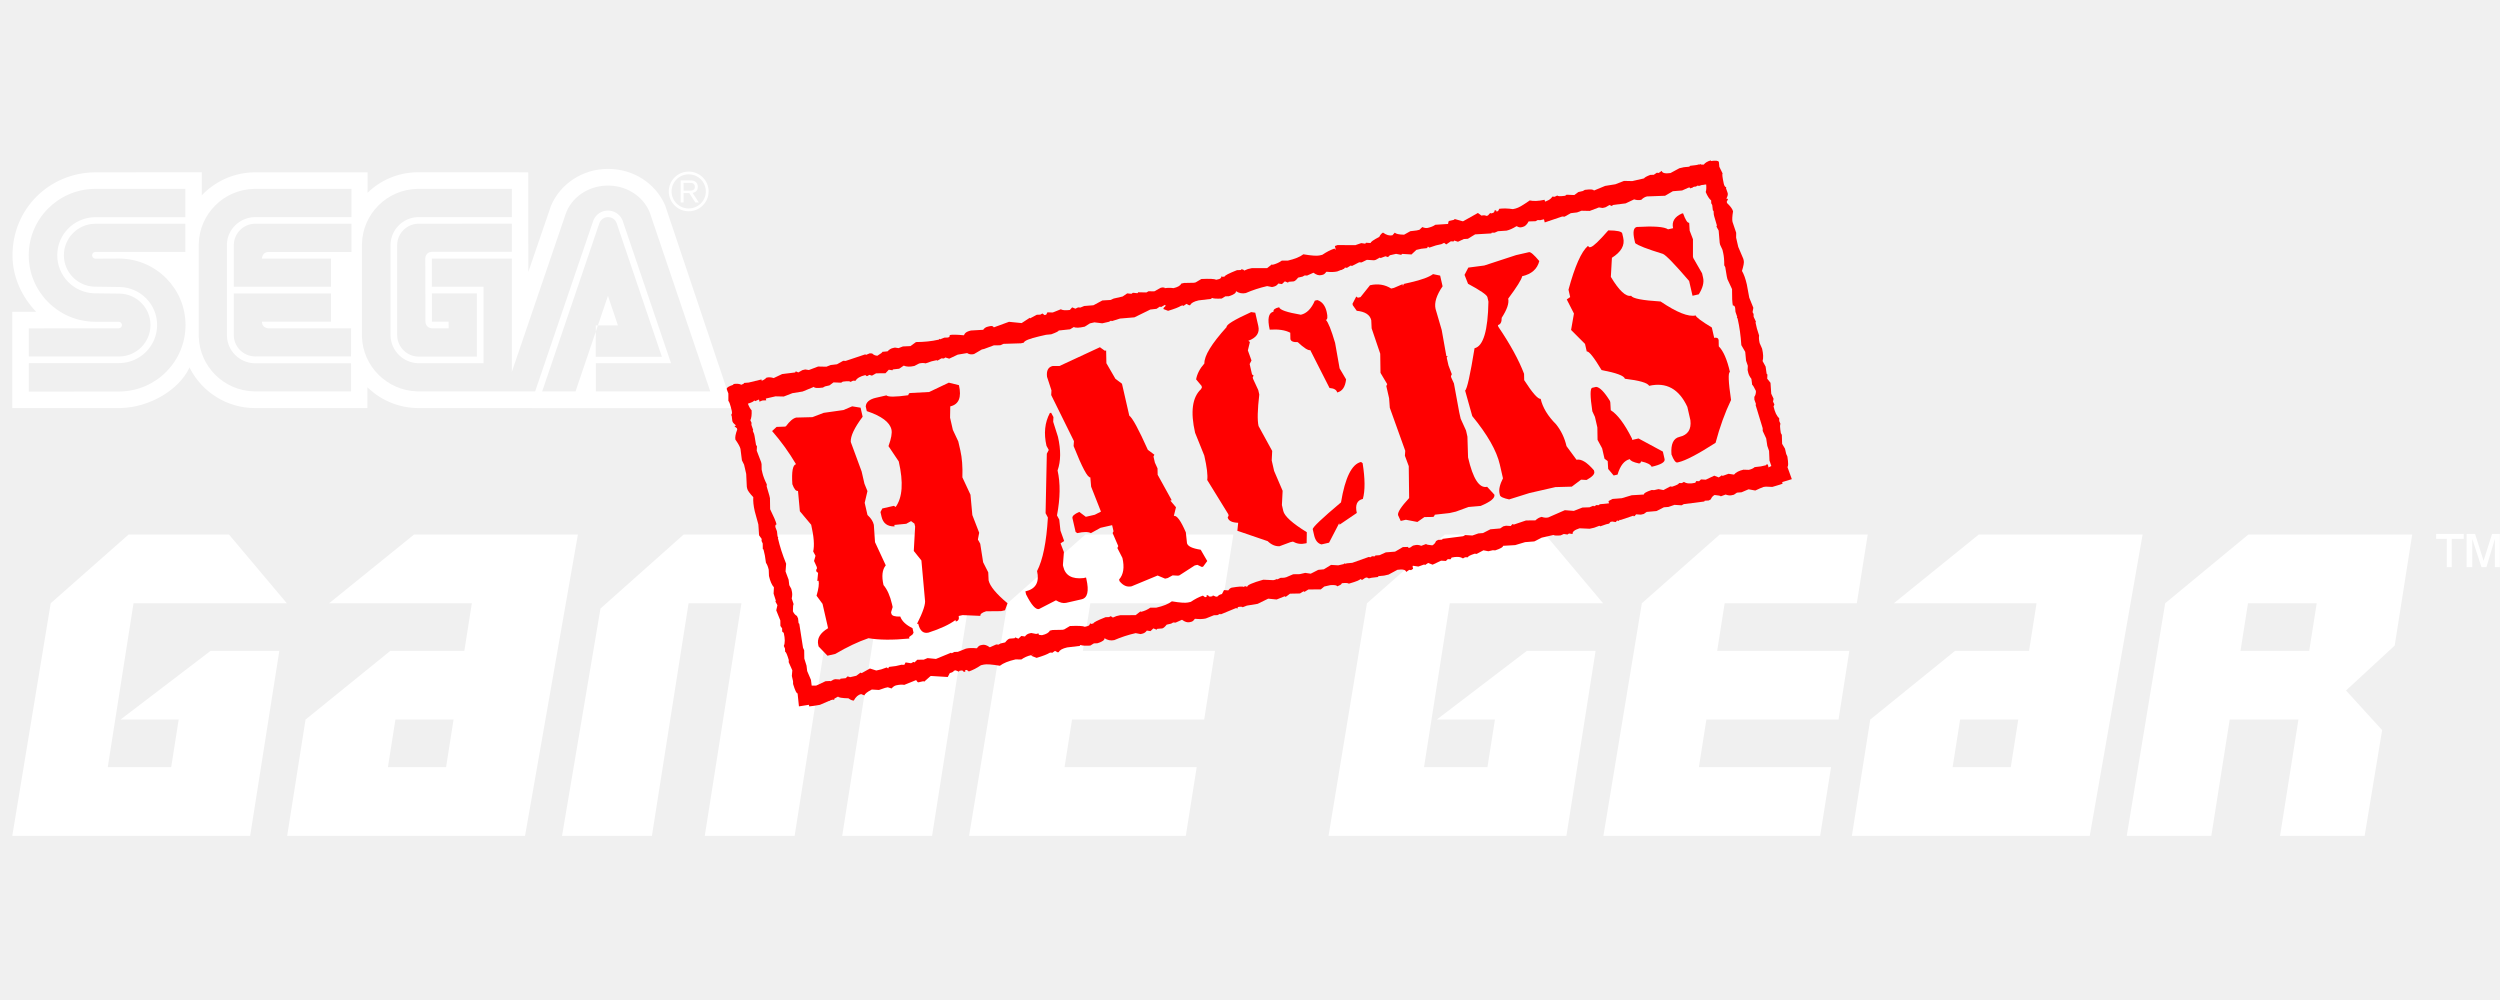
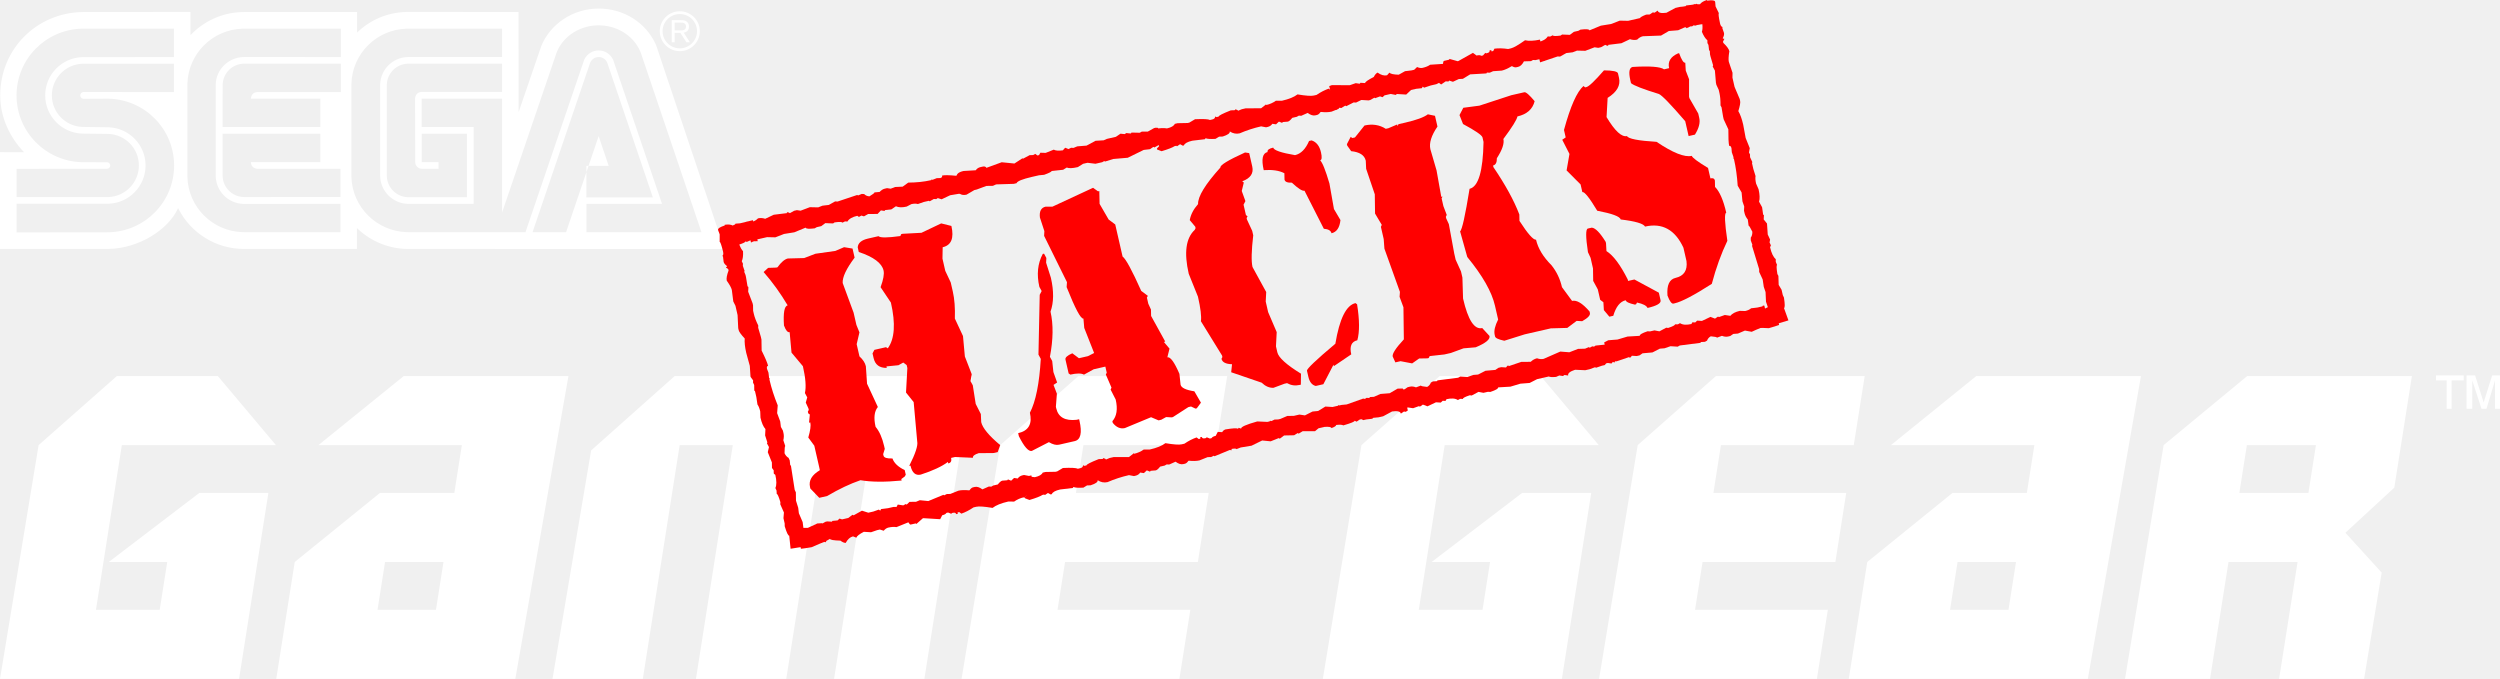
- <svg xmlns="http://www.w3.org/2000/svg" width="500" height="200" viewBox="0 0 500 200" version="1.1" id="svg143">
+ <svg xmlns="http://www.w3.org/2000/svg" width="497.516" height="135.098" viewBox="0 0 497.516 135.098" version="1.1" id="svg143">
  <defs id="defs147" />
-   <g id="Page-1" style="fill:none;fill-rule:evenodd;stroke:none;stroke-width:1" transform="matrix(1.042888,0,0,1.042888,2.455217,33.77802)">
+   <g id="Page-1" style="fill:none;fill-rule:evenodd;stroke:none;stroke-width:1" transform="matrix(1.042888,0,0,1.042888,0,1.704385)">
    <g id="syslogo" style="fill:#ffffff;fill-rule:nonzero">
      <g id="SEGA_logo">
        <path d="m 114.248,-5.6250029e-7 c 4.904,0 9.005,2.767 10.847,6.752 l 0.119,0.267 13.026,38.86 -60.314,-0.007 c -3.686,0 -7.039,-1.421 -9.551,-3.737 l -0.266,-0.252 v 3.985 l -21.535,0.004 c -5.415,0 -10.11,-3.057 -12.452,-7.526 l -0.146,-0.287 -0.059,0.171 c -1.943,4.078 -7.462,7.495 -13.099,7.634 L 20.479,45.869 0,45.873 V 27.401 l 4.583,0.007 C 1.877,24.587 0.042,20.779 0.042,16.581 0.052,7.622 7.078,0.819 15.708,0.664 l 0.316,-0.003 20.326,-0.018 V 5.065 c 2.473,-2.605 5.974,-4.293 9.838,-4.399 l 0.388,-0.005 h 21.566 l -0.007,3.926 c 2.434,-2.373 5.708,-3.839 9.358,-3.938 l 0.392,-0.005 21.063,0.011 0.017,19.102 4.342,-12.659 C 105.019,2.986 109.256,-5.6250029e-7 114.248,-5.6250029e-7 Z M 33.193,10.523 H 15.945 l -0.226,0.004 c -3.23,0.119 -5.822,2.781 -5.822,6.033 0,3.256 2.591,5.907 5.822,6.026 l 4.975,0.068 c 3.936,0.127 7.082,3.341 7.082,7.289 0,3.95 -3.146,7.172 -7.082,7.299 l -0.242,0.004 H 3.171 l -0.007,5.467 17.269,-0.018 0.306,-0.004 C 27.663,42.529 33.225,36.884 33.225,29.952 c 0,-6.945 -5.561,-12.591 -12.485,-12.753 l -0.306,-0.004 -4.485,0.024 -0.095,-0.007 c -0.309,-0.046 -0.545,-0.315 -0.545,-0.639 0,-0.324 0.237,-0.594 0.545,-0.64 l 0.095,-0.007 17.238,0.004 z M 65.047,3.832 H 46.614 l -0.289,0.004 C 40.556,3.986 35.91,8.614 35.76,14.363 l -0.004,0.288 v 17.192 l 0.004,0.288 c 0.151,5.749 4.796,10.384 10.565,10.535 l 0.289,0.004 18.356,0.007 -0.004,-5.405 -18.353,0.006 -0.218,-0.004 c -2.822,-0.11 -5.112,-2.339 -5.228,-5.205 l -0.005,-0.228 V 14.592 l 0.004,-0.214 c 0.113,-2.763 2.401,-5.014 5.222,-5.127 l 0.224,-0.004 18.433,0.003 z m 49.197,-0.633 -0.285,0.004 c -3.685,0.111 -6.772,2.368 -7.837,5.452 l -0.08,0.245 -10.239,30.027 6e-5,-21.728 H 80.461 v 5.401 h 9.921 V 37.266 H 77.965 l -0.217,-0.004 C 74.935,37.15 72.659,34.881 72.544,32.066 l -0.005,-0.223 V 14.651 l 0.004,-0.218 c 0.111,-2.817 2.371,-5.069 5.184,-5.182 l 0.223,-0.004 h 17.854 V 3.832 H 77.909 l -0.289,0.004 C 71.854,3.986 67.208,8.614 67.058,14.363 l -0.004,0.288 v 17.192 l 0.004,0.288 c 0.152,5.749 4.837,10.384 10.603,10.535 l 0.289,0.004 17.854,0.007 -6e-5,-0.005 4.468,8.9e-4 11.18,-32.829 0.077,-0.169 c 0.49,-0.997 1.514,-1.684 2.706,-1.684 1.186,0 2.214,0.687 2.709,1.678 l 0.077,0.168 9.309,27.428 h -14.417 v 5.407 h 21.94 L 122.442,8.914 122.365,8.675 c -1.056,-3.089 -4.15,-5.357 -7.829,-5.471 z m 0.004,6.048 c -0.721,0 -1.339,0.432 -1.614,1.05 l -0.053,0.135 -10.96,32.242 h 6.397 l 3.884,-11.453 -0.011,4.815 h 12.69 L 115.915,10.432 c -0.234,-0.688 -0.894,-1.185 -1.668,-1.185 z m -18.444,1.262 -17.854,0.004 -0.207,0.005 c -2.122,0.104 -3.823,1.806 -3.927,3.927 l -0.005,0.207 9.21e-4,17.192 0.005,0.207 c 0.104,2.126 1.806,3.837 3.927,3.942 l 0.207,0.005 h 11.152 V 23.88 h -8.628 v 5.419 h 3.202 l 0.01,1.272 H 80.499 l -0.129,-0.007 c -0.594,-0.061 -1.069,-0.542 -1.13,-1.137 l -0.007,-0.129 -0.029,-12.103 c 0.002,-0.107 0.05,-1.153 1.112,-1.278 l 0.167,-0.012 h 15.326 z M 33.186,3.832 H 15.948 l -0.306,0.004 C 8.725,3.997 3.157,9.636 3.157,16.574 c 0,6.939 5.568,12.58 12.485,12.742 l 0.306,0.004 4.461,0.007 0.091,0.007 c 0.298,0.044 0.535,0.302 0.535,0.619 0,0.312 -0.237,0.568 -0.535,0.612 l -0.091,0.007 -17.245,0.014 0.007,5.39 H 20.451 l 0.227,-0.004 c 3.24,-0.119 5.824,-2.77 5.824,-6.03 0,-3.256 -2.584,-5.904 -5.824,-6.023 l -4.975,-0.057 C 11.774,23.735 8.624,20.517 8.624,16.56 c 0,-3.946 3.149,-7.165 7.079,-7.292 l 0.242,-0.004 17.249,-0.004 z M 61.125,23.887 H 42.478 v 7.957 c 0,2.21 1.742,4.01 3.929,4.117 l 0.206,0.005 18.352,-0.007 0.004,-5.38 -15.812,-1.58e-4 c -0.1,-0.003 -1.157,-0.058 -1.272,-1.113 l -0.01,-0.166 h 13.249 z m 51.187,6.125 -0.41,1.208 0.003,-1.208 z m 1.925,-5.674 1.909,5.674 h -3.834 z M 65.047,10.512 H 46.614 c -2.22,0 -4.017,1.742 -4.124,3.932 l -0.005,0.207 -0.006,7.95 H 61.125 V 17.2 H 47.876 l 0.009,-0.11 c 0.037,-0.29 0.218,-1.06 1.115,-1.145 l 0.166,-0.008 h 15.881 z" id="Shape" />
        <path d="m 129.717,8.128 c 1.021,0 1.982,-0.399 2.703,-1.115 0.72,-0.723 1.122,-1.678 1.122,-2.698 0,-1.014 -0.402,-1.965 -1.122,-2.688 -0.72,-0.713 -1.681,-1.111 -2.703,-1.111 -2.101,0 -3.817,1.703 -3.817,3.8 0,1.021 0.399,1.975 1.125,2.698 0.717,0.716 1.675,1.115 2.692,1.115 m -3.279,-3.814 c 0,-0.87 0.335,-1.695 0.961,-2.314 0.623,-0.619 1.447,-0.954 2.318,-0.954 0.881,0 1.706,0.336 2.328,0.954 0.619,0.619 0.962,1.444 0.962,2.314 0,1.807 -1.475,3.275 -3.29,3.275 -0.871,0 -1.696,-0.339 -2.318,-0.958 -0.626,-0.618 -0.961,-1.44 -0.961,-2.317 z" id="path101" />
        <path d="m 128.738,4.636 v 1.797 h -0.552 V 2.21 h 1.569 c 0.591,0.007 0.937,0.007 1.266,0.255 0.318,0.235 0.451,0.588 0.451,0.979 0,0.986 -0.804,1.115 -1.007,1.157 l 1.189,1.832 h -0.668 l -1.157,-1.797 h -1.091 m 0,-0.465 h 1.122 c 0.179,0 0.347,0 0.514,-0.042 0.392,-0.094 0.531,-0.374 0.531,-0.682 0,-0.112 -0.011,-0.395 -0.252,-0.591 -0.221,-0.185 -0.5,-0.178 -0.825,-0.178 h -1.091 z" id="path103" />
      </g>
-       <polygon id="Path" transform="matrix(1,0,0,-1,0,198.032)" points="31.912,92.428 30.476,83.302 18.31,83.302 23.252,114.73 52.652,114.73 41.564,127.908 22.303,127.908 7.37,114.73 9.9120712e-13,70.124 45.619,70.124 51.215,105.606 38.036,105.606 20.761,92.428 " />
-       <polygon id="polygon107" transform="matrix(1,0,0,-1,0,198.0314)" points="37.615,96.481 34.89,79.247 13.601,79.247 19.853,118.785 44.182,118.785 39.916,123.853 22.682,123.853 12.102,113.716 5.702,74.179 41.184,74.179 45.513,101.55 38.417,101.55 31.532,96.481 " />
-       <polygon id="polygon109" transform="matrix(1,0,0,-1,0,198.032)" points="284.337,92.428 282.902,83.302 270.737,83.302 275.678,114.73 305.078,114.73 293.99,127.908 274.728,127.908 259.796,114.73 252.425,70.124 298.044,70.124 303.642,105.606 290.462,105.606 273.187,92.428 " />
-       <polygon id="polygon111" transform="matrix(1,0,0,-1,0,198.0314)" points="290.041,96.481 287.316,79.247 266.026,79.247 272.278,118.785 296.608,118.785 292.342,123.853 275.108,123.853 264.527,113.716 258.127,74.179 293.61,74.179 297.938,101.55 290.843,101.55 283.958,96.481 " />
-       <polygon id="polygon113" points="467.826,70.95 467.826,76.379 466.876,76.379 466.876,70.95 464.84,70.95 464.84,70 470.133,70 470.133,70.95 " />
-       <polygon id="polygon115" points="477.055,76.379 476.105,76.379 476.105,70.95 474.477,76.379 473.527,76.379 471.762,70.95 471.762,76.379 470.676,76.379 470.676,70 472.305,70 473.934,75.158 475.562,70 477.055,70 " />
+       <polygon id="Path" transform="matrix(1,0,0,-1,0,198.032)" points="18.31,83.302 23.252,114.73 52.652,114.73 41.564,127.908 22.303,127.908 7.37,114.73 9.9120712e-13,70.124 45.619,70.124 51.215,105.606 38.036,105.606 20.761,92.428 31.912,92.428 30.476,83.302 " />
+       <polygon id="polygon107" transform="matrix(1,0,0,-1,0,198.0314)" points="13.601,79.247 19.853,118.785 44.182,118.785 39.916,123.853 22.682,123.853 12.102,113.716 5.702,74.179 41.184,74.179 45.513,101.55 38.417,101.55 31.532,96.481 37.615,96.481 34.89,79.247 " />
+       <polygon id="polygon109" transform="matrix(1,0,0,-1,0,198.032)" points="270.737,83.302 275.678,114.73 305.078,114.73 293.99,127.908 274.728,127.908 259.796,114.73 252.425,70.124 298.044,70.124 303.642,105.606 290.462,105.606 273.187,92.428 284.337,92.428 282.902,83.302 " />
+       <polygon id="polygon111" transform="matrix(1,0,0,-1,0,198.0314)" points="266.026,79.247 272.278,118.785 296.608,118.785 292.342,123.853 275.108,123.853 264.527,113.716 258.127,74.179 293.61,74.179 297.938,101.55 290.843,101.55 283.958,96.481 290.041,96.481 287.316,79.247 " />
+       <polygon id="polygon113" points="466.876,76.379 466.876,70.95 464.84,70.95 464.84,70 470.133,70 470.133,70.95 467.826,70.95 467.826,76.379 " />
+       <polygon id="polygon115" points="476.105,70.95 474.477,76.379 473.527,76.379 471.762,70.95 471.762,76.379 470.676,76.379 470.676,70 472.305,70 473.934,75.158 475.562,70 477.055,70 477.055,76.379 476.105,76.379 " />
      <path d="m 98.335,70.124 10.137,57.784 H 77.046 l -16.284,-13.178 h 27.372 l -1.437,-9.124 h -14.192 L 56.242,92.428 52.715,70.124 h 45.62 m -13.708,22.303 -1.436,-9.125 h -11.152 l 1.437,9.125 z" id="path117" transform="matrix(1,0,0,-1,0,198.032)" />
-       <polygon id="polygon119" transform="matrix(1,0,0,-1,0,198.0314)" points="61.311,90.399 58.418,74.179 80.72,74.179 81.523,79.247 66.316,79.247 69.041,96.481 90.33,96.481 86.803,74.179 93.899,74.179 101.756,123.853 78.44,123.853 72.568,118.785 93.857,118.785 91.132,101.55 73.898,101.55 " />
+       <polygon id="polygon119" transform="matrix(1,0,0,-1,0,198.0314)" points="80.72,74.179 81.523,79.247 66.316,79.247 69.041,96.481 90.33,96.481 86.803,74.179 93.899,74.179 101.756,123.853 78.44,123.853 72.568,118.785 93.857,118.785 91.132,101.55 73.898,101.55 61.311,90.399 58.418,74.179 " />
      <path d="m 398.407,70.124 10.138,57.784 h -31.427 l -16.284,-13.178 h 27.372 l -1.437,-9.124 h -14.192 l -16.263,-13.178 -3.526,-22.303 h 45.619 m -13.707,22.303 -1.437,-9.125 h -11.151 l 1.436,9.125 z" id="path121" transform="matrix(1,0,0,-1,0,198.032)" />
-       <polygon id="polygon123" transform="matrix(1,0,0,-1,0,198.0314)" points="361.383,90.399 358.49,74.179 380.792,74.179 381.596,79.247 366.389,79.247 369.113,96.481 390.403,96.481 386.876,74.179 393.972,74.179 401.828,123.853 378.511,123.853 372.64,118.785 393.93,118.785 391.204,101.55 373.971,101.55 " />
-       <polygon id="polygon125" transform="matrix(1,0,0,-1,0,198.032)" points="228.581,92.428 230.651,105.606 205.307,105.606 206.743,114.73 232.087,114.73 234.177,127.908 205.792,127.908 190.861,114.73 183.489,70.124 225.054,70.124 227.144,83.302 201.8,83.302 203.237,92.428 " />
-       <polygon id="polygon127" transform="matrix(1,0,0,-1,0,198.0314)" points="224.145,96.481 224.948,101.55 200.618,101.55 203.342,118.785 227.672,118.785 228.476,123.853 208.2,123.853 195.591,112.702 189.192,74.179 220.618,74.179 221.421,79.247 197.091,79.247 199.815,96.481 " />
-       <polygon id="polygon129" transform="matrix(1,0,0,-1,0,198.032)" points="350.232,92.428 352.302,105.606 326.958,105.606 328.393,114.73 353.738,114.73 355.829,127.908 327.444,127.908 312.511,114.73 305.14,70.124 346.705,70.124 348.796,83.302 323.452,83.302 324.888,92.428 " />
-       <polygon id="polygon131" transform="matrix(1,0,0,-1,0,198.0314)" points="345.797,96.481 346.599,101.55 322.269,101.55 324.993,118.785 349.324,118.785 350.126,123.853 329.852,123.853 317.243,112.702 310.844,74.179 342.27,74.179 343.073,79.247 318.742,79.247 321.466,96.481 " />
+       <polygon id="polygon123" transform="matrix(1,0,0,-1,0,198.0314)" points="380.792,74.179 381.596,79.247 366.389,79.247 369.113,96.481 390.403,96.481 386.876,74.179 393.972,74.179 401.828,123.853 378.511,123.853 372.64,118.785 393.93,118.785 391.204,101.55 373.971,101.55 361.383,90.399 358.49,74.179 " />
+       <polygon id="polygon125" transform="matrix(1,0,0,-1,0,198.032)" points="205.307,105.606 206.743,114.73 232.087,114.73 234.177,127.908 205.792,127.908 190.861,114.73 183.489,70.124 225.054,70.124 227.144,83.302 201.8,83.302 203.237,92.428 228.581,92.428 230.651,105.606 " />
+       <polygon id="polygon127" transform="matrix(1,0,0,-1,0,198.0314)" points="200.618,101.55 203.342,118.785 227.672,118.785 228.476,123.853 208.2,123.853 195.591,112.702 189.192,74.179 220.618,74.179 221.421,79.247 197.091,79.247 199.815,96.481 224.145,96.481 224.948,101.55 " />
+       <polygon id="polygon129" transform="matrix(1,0,0,-1,0,198.032)" points="326.958,105.606 328.393,114.73 353.738,114.73 355.829,127.908 327.444,127.908 312.511,114.73 305.14,70.124 346.705,70.124 348.796,83.302 323.452,83.302 324.888,92.428 350.232,92.428 352.302,105.606 " />
+       <polygon id="polygon131" transform="matrix(1,0,0,-1,0,198.0314)" points="322.269,101.55 324.993,118.785 349.324,118.785 350.126,123.853 329.852,123.853 317.243,112.702 310.844,74.179 342.27,74.179 343.073,79.247 318.742,79.247 321.466,96.481 345.797,96.481 346.599,101.55 " />
      <path d="m 438.429,92.428 -3.527,-22.303 h 16.221 l 3.357,20.275 -6.927,7.604 9.335,8.616 3.358,21.288 h -31.427 l -15.947,-13.178 -7.37,-44.606 h 16.221 l 3.526,22.303 h 13.178 m 3.507,22.303 -1.437,-9.124 h -13.178 l 1.436,9.124 z" id="path133" transform="matrix(1,0,0,-1,0,198.032)" />
      <path d="m 417.604,112.702 -6.398,-38.524 h 7.096 l 3.527,22.303 h 21.288 L 439.59,74.179 h 7.096 l 2.725,15.206 -6.294,7.096 0.803,5.069 7.9,6.083 2.723,16.22 h -24.33 l -12.609,-11.151 m 26.316,-11.152 h -21.289 l 2.724,17.235 h 21.289 z" id="path135" transform="matrix(1,0,0,-1,0,198.0314)" />
-       <polygon id="polygon137" transform="matrix(1,0,0,-1,0,198.032)" points="150.036,70.124 157.069,114.73 166.192,114.73 159.159,70.124 176.394,70.124 185.517,127.908 128.748,127.908 112.802,113.716 105.43,70.124 122.665,70.124 129.698,114.73 139.835,114.73 132.802,70.124 " />
-       <polygon id="polygon139" transform="matrix(1,0,0,-1,0,198.0314)" points="145.601,74.179 152.655,118.785 171.916,118.785 164.862,74.179 171.958,74.179 179.815,123.853 130.141,123.853 117.532,112.702 111.133,74.179 118.229,74.179 125.283,118.785 145.558,118.785 138.505,74.179 " />
+       <polygon id="polygon137" transform="matrix(1,0,0,-1,0,198.032)" points="166.192,114.73 159.159,70.124 176.394,70.124 185.517,127.908 128.748,127.908 112.802,113.716 105.43,70.124 122.665,70.124 129.698,114.73 139.835,114.73 132.802,70.124 150.036,70.124 157.069,114.73 " />
+       <polygon id="polygon139" transform="matrix(1,0,0,-1,0,198.0314)" points="171.916,118.785 164.862,74.179 171.958,74.179 179.815,123.853 130.141,123.853 117.532,112.702 111.133,74.179 118.229,74.179 125.283,118.785 145.558,118.785 138.505,74.179 145.601,74.179 152.655,118.785 " />
    </g>
  </g>
-   <g aria-label="[HACKS]" transform="matrix(1.430819,-0.3273519,0.3853789,1.684448,-78.8179,151.034)" style="font-style:normal;font-weight:normal;font-size:40px;line-height:125%;font-family:sans-serif;letter-spacing:0px;word-spacing:0px;fill:#ff0000;fill-opacity:1;stroke:none;stroke-width:1px;stroke-linecap:butt;stroke-linejoin:miter;stroke-opacity:1" id="flowRoot52">
+   <g aria-label="[HACKS]" transform="matrix(1.430819,-0.3273519,0.3853789,1.684448,-81.27312,118.9604)" style="font-style:normal;font-weight:normal;font-size:40px;line-height:125%;font-family:sans-serif;letter-spacing:0px;word-spacing:0px;fill:#ff0000;fill-opacity:1;stroke:none;stroke-width:1px;stroke-linecap:butt;stroke-linejoin:miter;stroke-opacity:1" id="flowRoot52">
    <path d="m 162.076,-12.483 q 0.41,-0.039 0.41,-0.137 l 0.625,0.078 1.777,-0.02 h 0.019 v 2.48 q -0.879,-0.117 -0.879,-0.293 l -0.605,0.098 -0.078,-0.078 h -0.078 q -0.098,0.117 -0.898,0.176 0.098,0.586 0.293,0.84 -0.156,0.762 -0.469,1.094 l 0.078,0.312 -0.078,0.234 0.078,0.625 -0.078,0.078 0.078,0.391 v 0.234 l -0.078,1.094 0.078,0.078 v 0.078 l -0.156,0.469 0.234,1.406 v 0.234 l -0.156,0.625 v 0.391 q 0,0.566 0.234,1.406 l -0.078,0.234 0.078,1.094 V 1.052 l -0.312,1.25 q 0.391,1.387 0.391,1.875 -0.234,0 -0.234,0.312 l 0.078,0.469 -0.078,0.625 0.078,0.078 -0.078,0.078 v 0.078 q 0,1.406 0.312,3.047 l -0.312,0.859 0.156,1.016 -0.078,0.625 0.156,0.469 v 0.312 q 0,0.371 -0.234,0.781 l 0.078,0.703 q -0.098,0 -0.312,0.781 0.098,0.41 0.391,0.625 l 0.078,0.312 -0.078,0.547 0.078,0.078 -0.234,2.812 0.078,0.312 -0.234,0.938 0.078,0.859 -0.078,0.625 0.234,1.094 -0.078,0.664 0.586,0.117 1.387,-0.254 0.664,0.098 -0.039,2.168 -0.078,0.078 -0.078,-0.078 h -0.312 l -1.621,0.254 q -0.918,-0.039 -1.465,-0.098 V 25.369 l -1.367,-0.078 0.215,-1.504 q -0.215,0 -0.312,-1.172 l 0.078,-0.312 v -0.625 l 0.234,-0.625 -0.234,-1.016 0.078,-0.234 q -0.078,-1.016 -0.234,-1.016 l 0.078,-0.391 -0.078,-0.312 q 0.391,-0.43 0.391,-1.484 l -0.156,-0.156 v -0.078 l 0.078,-0.312 -0.156,-0.312 0.156,-0.625 -0.234,-1.25 0.312,-0.547 -0.156,-0.469 0.078,-0.078 v -0.078 l -0.078,-0.781 0.234,-0.703 q -0.312,-0.469 -0.312,-1.406 l 0.156,-0.703 q 0,-0.547 -0.156,-0.859 l 0.078,-0.859 v -0.703 l -0.078,-0.078 0.156,-0.625 -0.078,-0.312 0.078,-0.234 -0.234,-0.469 0.234,-1.25 -0.078,-1.562 q 0,-1.016 0.234,-1.641 -0.547,-0.801 -0.547,-1.094 v -0.234 l 0.312,-1.484 v -1.094 l -0.156,-0.547 0.156,-1.328 q 0,-0.371 -0.391,-1.172 0,-0.391 0.547,-1.094 v -0.156 l -0.234,-0.234 v -0.078 h 0.156 v -0.078 q -0.312,-0.312 -0.312,-0.547 l 0.078,-0.625 -0.078,-0.078 q 0.234,-0.078 0.234,-0.469 -0.019,-1.172 -0.156,-1.172 l 0.234,-0.859 -0.078,-0.469 v -0.078 q 0,-0.234 1.016,-0.312 v -0.078 q 0.723,0.039 1.055,0.293 z" style="font-style:normal;font-variant:normal;font-weight:normal;font-stretch:normal;font-family:'Top Secret';-inkscape-font-specification:'Top Secret';fill:#ff0000" id="path68" />
    <path d="m 179.576,-7.541 h 1.445 q 0.254,0.352 2.891,0.547 l 0.176,-0.195 h 0.195 l 2.52,0.371 2.891,-0.547 1.27,0.547 q 0,2.168 -1.797,2.168 l -0.371,1.27 v 1.445 l 0.371,1.445 v 1.074 q 0,1.328 -0.547,3.086 l 0.547,2.168 -0.371,2.344 0.371,2.168 -0.371,0.742 0.176,0.527 -0.176,2.168 0.371,1.27 -0.195,0.918 q 0,1.035 1.816,3.066 l -0.547,0.723 h -0.547 l -1.992,-0.371 q -0.898,0.059 -0.898,0.371 l -2.344,-0.547 h -0.547 q 0,0.547 -0.547,0.547 v -0.176 q -1.387,0.527 -3.965,0.723 -1.094,0 -1.094,-1.27 h -0.176 q 1.797,-1.836 1.797,-2.539 l 0.723,-4.512 -0.723,-1.27 0.918,-2.715 V 7.654 L 180.475,7.283 179.752,7.459 178.131,7.283 V 7.459 q -1.445,-0.254 -1.445,-1.445 v -0.547 l 0.352,-0.352 h 1.621 l 0.195,0.176 q 1.797,-1.328 1.797,-5.059 L 179.752,-1.76 q 0.898,-1.172 0.898,-1.797 0,-1.309 -2.715,-2.715 v -0.547 q 0.254,-0.723 1.641,-0.723 z m -11.211,0.176 2.168,0.371 1.621,-0.195 2.715,0.195 1.27,-0.195 1.074,0.371 v 1.074 q -2.148,1.543 -2.344,2.539 l 0.547,3.613 V 1.853 l 0.176,0.918 -0.723,1.25 v 1.445 q 0.547,0.664 0.547,1.27 l -0.371,1.992 0.723,2.891 q -0.898,0.586 -0.898,2.168 0.547,0.898 0.547,2.363 v 0.352 l -0.371,0.547 v 0.176 q 0,0.371 1.094,0.547 0.117,0.84 1.27,1.621 v 0.547 l -0.195,0.176 -0.527,0.195 v 0.176 q -3.398,-0.371 -5.43,-1.094 -2.207,0.195 -4.883,0.918 h -1.094 l -0.898,-1.27 v -0.176 q 0,-1.152 1.816,-1.641 v -2.891 l -0.547,-1.074 q 0.723,-1.094 0.723,-1.641 h -0.176 l 0.352,-0.898 -0.176,-0.176 v -0.195 l 0.176,-0.176 V 9.998 l -0.176,-0.723 0.352,-0.547 -0.176,-0.547 Q 167.096,7.224 167.096,5.115 l -1.094,-1.816 0.371,-2.344 q -0.41,0 -0.547,-0.898 0.41,-2.168 1.094,-2.168 -0.859,-2.285 -2.168,-4.355 l 0.723,-0.352 1.074,0.176 h 0.176 q 0.977,-0.723 1.641,-0.723 z m 25.625,-2.891 q -0.332,0.039 -0.703,0.039 l -1.562,-0.078 -1.25,0.234 -0.469,-0.234 -0.234,0.078 -0.312,-0.078 -0.625,0.156 -0.078,-0.078 h -0.703 l -0.859,0.078 q -0.312,-0.156 -0.859,-0.156 l -0.703,0.156 q -0.938,0 -1.406,-0.312 l -0.703,0.234 -0.781,-0.078 h -0.078 l -0.078,0.078 -0.469,-0.156 -0.547,0.312 -1.25,-0.234 -0.625,0.156 -0.312,-0.156 -0.312,0.078 h -0.078 l -0.156,-0.156 q -1.055,0 -1.484,0.391 l -0.312,-0.078 -0.391,0.078 q 0,-0.156 -1.016,-0.234 l -0.234,0.078 -1.016,-0.234 -0.625,0.234 h -0.625 l -0.312,0.078 q -1.172,-0.098 -1.172,-0.312 l -1.641,0.234 -1.406,-0.078 -1.25,0.156 -1.094,-0.234 h -1.641 q -0.117,0.117 -0.645,0.195 v -2.441 l 0.801,0.137 q 0.43,0 0.859,-0.234 0.488,0 0.938,0.234 l 1.25,-0.234 1.797,0.156 v -0.078 h 0.156 l 0.234,0.156 0.625,-0.156 h 0.391 l 0.469,0.156 1.328,-0.156 1.094,0.234 0.625,-0.078 0.859,0.078 0.938,-0.234 0.312,0.078 2.812,-0.234 0.078,0.078 0.547,-0.078 0.312,0.078 q 0.215,0.293 0.625,0.391 0.781,-0.215 0.781,-0.312 l 0.703,0.078 q 0.41,-0.234 0.781,-0.234 h 0.312 l 0.469,0.156 0.625,-0.078 1.016,0.156 0.859,-0.312 q 1.641,0.312 3.047,0.312 h 0.078 l 0.078,-0.078 0.078,0.078 0.625,-0.078 0.469,0.078 q 0.312,0 0.312,-0.234 0.488,0 1.875,0.391 l 0.859,-0.215 z m 0,35.703 -0.879,-0.176 -0.781,0.312 v -0.078 q -0.742,0 -1.406,0.234 l -0.781,-0.156 q -1.484,0 -2.266,0.312 -1.562,-0.547 -2.109,-0.547 h -0.391 q -0.938,0.312 -1.797,0.391 l -0.234,-0.234 h -0.234 v 0.156 h -0.234 q 0,-0.234 -0.391,-0.234 h -0.156 l -0.078,0.078 -0.391,-0.234 h -0.234 q -0.156,0.156 -0.625,0.156 l -0.391,0.391 -2.188,-0.547 h -0.078 l -1.016,0.469 -0.078,-0.078 h -0.703 q -0.117,0 -0.234,-0.312 l -1.719,0.234 q -0.43,-0.156 -1.094,-0.156 -0.332,0 -0.703,0.234 l -0.469,-0.234 h -0.391 l -0.859,0.078 -0.938,-0.234 q -0.996,0.215 -1.172,0.469 l -0.391,-0.234 q -0.605,0 -1.172,0.547 -0.332,-0.078 -0.625,-0.391 -1.328,-0.293 -1.328,-0.469 l -0.625,0.156 -0.078,-0.078 h -0.078 l -0.469,0.156 -0.176,-0.02 V 23.318 l 0.41,0.078 0.938,-0.234 h 0.234 l 0.625,0.156 0.078,-0.078 0.703,0.078 0.312,-0.156 0.312,0.156 h 0.859 l 0.625,-0.234 h 0.078 l 0.078,0.078 1.25,-0.312 0.781,0.391 h 0.703 l 0.781,-0.078 0.156,0.156 0.156,-0.156 0.938,0.078 h 0.781 l 0.391,0.078 0.234,-0.234 0.703,0.234 0.312,-0.078 h 0.078 l 0.078,0.078 0.469,-0.234 0.859,0.156 0.547,-0.078 1.094,0.312 2.188,-0.312 0.078,0.078 0.391,-0.078 0.469,0.078 1.172,-0.156 q 0.605,0 1.406,0.234 h 0.078 Q 185.67,23.084 185.924,23.084 h 0.234 q 0.469,0 0.938,0.469 l 0.938,-0.156 0.312,0.078 0.312,-0.078 h 0.625 q 0.449,-0.312 0.703,-0.312 l 0.625,0.078 h 0.078 l 0.078,-0.078 0.391,0.234 0.469,-0.234 0.469,0.156 q 0.293,-0.234 0.703,-0.234 h 0.234 l 0.625,0.234 h 0.332 z" style="font-style:normal;font-variant:normal;font-weight:normal;font-stretch:normal;font-family:'Top Secret';-inkscape-font-specification:'Top Secret';fill:#ff0000" id="path70" />
    <path d="m 210.846,-7.463 0.176,0.176 0.371,0.352 h 0.176 l -0.352,1.445 0.723,1.992 0.723,0.723 v 3.789 q 0.527,0.488 1.426,4.336 l 0.723,0.723 -0.176,0.176 v 0.723 l 0.176,0.723 -0.176,0.723 1.094,3.242 h -0.195 l 0.547,0.898 -0.547,0.918 q 0.625,0 1.094,2.168 l -0.176,1.25 q 0,0.547 1.621,1.094 l 0.527,1.445 -0.723,0.527 h -0.176 l -0.527,-0.352 h -0.371 l -2.344,0.723 h -0.176 l -0.723,-0.176 -0.723,0.176 h -0.371 l -0.898,-0.547 -3.789,0.547 q -0.938,0 -1.445,-0.898 v -0.195 q 1.094,-0.664 1.094,-2.344 l -0.371,-1.25 0.176,-0.195 -0.352,-1.621 0.176,-0.176 v -0.723 h -1.621 l -1.445,0.352 q -0.469,-0.352 -1.797,-0.352 l -0.195,-0.176 v -1.641 q 0,-0.352 1.094,-0.527 l 0.723,0.723 h 1.25 l 0.918,-0.195 -0.547,-3.066 0.176,-1.074 q -0.547,0 -1.27,-3.965 l 0.195,-0.547 -1.621,-5.781 0.176,-0.527 -0.176,-1.641 q 0.137,-1.074 1.074,-1.074 l 0.898,0.176 z m -8.652,6.133 h 0.176 l 0.176,0.547 -0.176,0.527 0.176,1.816 q 0,2.363 -1.074,3.789 0,2.266 -1.445,5.059 l 0.176,0.527 -0.176,1.27 0.176,1.27 -0.547,0.176 0.176,1.074 -0.527,1.445 v 0.176 q 0,1.582 2.344,1.816 h 0.352 v 0.176 q 0,2.168 -1.25,2.168 h -2.168 q -0.605,0 -1.27,-0.547 l -2.52,0.547 q -0.703,0 -1.27,-1.992 v -0.352 q 2.168,0 2.168,-1.992 1.66,-1.66 3.066,-5.762 l -0.176,-0.547 1.973,-6.68 0.371,-0.371 -0.176,-0.527 q 0,-2.207 1.445,-3.613 z m 19.043,-9.004 q -0.449,-0.137 -0.449,-0.234 l -0.625,0.156 -0.078,-0.078 h -0.078 l -0.469,0.156 -0.859,-0.078 -2.344,0.469 -1.953,-0.234 -1.172,0.078 -0.078,-0.078 -0.312,0.078 h -0.938 l -1.016,-0.312 h -0.625 l -0.781,0.234 h -0.078 q -1.035,0 -1.406,-0.234 l -0.547,0.156 -1.562,-0.156 q 0,0.117 -1.094,0.234 l -0.703,-0.078 h -0.938 q -2.051,0 -2.266,0.313 h -0.391 l -2.344,-0.391 -0.469,0.078 -0.859,-0.156 -1.406,0.156 h -0.312 l -1.172,0.313 q -0.859,0 -1.094,-0.625 0.391,-0.586 0.391,-1.25 l -0.078,-0.312 q 0,-0.547 1.094,-0.547 l 1.641,0.234 q 0.293,-0.234 0.703,-0.234 h 0.312 q 0.391,0 0.469,0.234 l 2.188,-0.234 1.641,0.469 1.25,-0.391 v 0.078 l 1.016,-0.234 0.469,0.078 0.312,-0.078 0.234,0.234 h 0.234 l 0.234,-0.234 0.703,0.156 1.172,-0.156 q 0.273,0.234 1.172,0.312 l 0.391,-0.234 0.391,0.234 0.391,-0.078 0.312,0.078 0.547,-0.078 1.25,0.156 1.328,-0.312 1.094,0.156 0.469,-0.078 h 1.25 l 0.703,-0.234 0.547,0.156 0.234,-0.078 0.547,0.156 h 0.078 l 0.078,-0.078 1.094,0.234 0.312,-0.078 0.781,0.156 0.938,-0.234 h 0.234 l 0.293,0.078 z m 0,35.898 -0.273,-0.078 -2.188,0.312 -0.078,-0.078 -0.391,0.078 -0.469,-0.078 -1.172,0.156 q -0.605,0 -1.406,-0.234 h -0.078 q -0.293,0.234 -0.547,0.234 h -0.234 q -0.469,0 -0.938,-0.469 l -0.938,0.156 -0.312,-0.078 -0.312,0.078 h -0.625 q -0.449,0.312 -0.703,0.312 l -0.625,-0.078 h -0.078 l -0.078,0.078 -0.391,-0.234 -0.469,0.234 -0.469,-0.156 q -0.293,0.234 -0.703,0.234 h -0.234 l -0.625,-0.234 q -1.562,0 -3.047,0.234 -0.723,0 -1.25,-0.469 0,0.312 -1.094,0.391 l -0.469,-0.078 -0.547,0.156 q -1.035,-0.156 -1.25,-0.312 h -0.078 l -0.078,0.078 -1.719,-0.156 q -0.996,0 -1.25,0.312 h -0.156 l -0.312,-0.234 -0.469,0.156 -0.078,-0.078 h -0.234 q -0.488,0.156 -1.875,0.234 l -0.547,-0.312 v -0.078 l 0.078,-0.078 q 0.312,-0.117 0.312,-0.234 v -0.078 l -0.234,-0.234 0.156,-0.547 v -0.078 q 0,-0.156 -0.234,-0.156 v -0.312 l 0.312,-0.547 q 0.898,0 1.562,0.234 0.898,0 1.172,-0.312 h 0.391 l 1.328,0.234 h 0.234 l 0.859,-0.234 q 1.66,0.254 1.953,0.469 h 0.312 q 0.391,0 0.469,-0.234 h 0.078 l 0.078,0.078 h 0.312 q 0,-0.156 1.797,-0.391 l 0.469,0.078 h 0.078 l 0.078,-0.078 q 0.312,0.117 0.312,0.234 l 0.547,-0.078 h 0.547 l 2.031,0.391 0.781,-0.312 v 0.078 q 0.742,0 1.406,-0.234 l 0.781,0.156 q 1.484,0 2.266,-0.312 1.562,0.547 2.109,0.547 h 0.391 q 0.938,-0.312 1.797,-0.391 l 0.234,0.234 h 0.234 v -0.156 h 0.234 q 0,0.234 0.391,0.234 h 0.156 l 0.078,-0.078 0.391,0.234 h 0.234 q 0.156,-0.156 0.625,-0.156 l 0.391,-0.391 1.289,0.332 z" style="font-style:normal;font-variant:normal;font-weight:normal;font-stretch:normal;font-family:'Top Secret';-inkscape-font-specification:'Top Secret';fill:#ff0000" id="path72" />
    <path d="m 231.998,-7.522 0.527,0.176 v 1.582 q 0,1.211 -1.777,1.406 l 0.176,0.176 -0.527,0.898 0.176,1.23 -0.352,0.352 v 1.23 l 0.176,0.176 -0.176,0.176 v 0.176 l 0.352,1.406 V 1.99 q -1.055,2.52 -1.055,3.535 l 1.055,3.164 -0.352,1.055 v 1.25 l 0.527,2.461 -0.527,1.582 v 0.703 q 0,0.938 2.48,3.008 l -0.352,1.23 h -0.176 q -0.918,0 -1.602,-0.527 h -0.352 l -1.582,0.176 q -0.84,-0.137 -1.406,-0.879 l -3.711,-1.953 0.352,-0.879 q -1.23,-0.273 -1.23,-0.879 l 0.176,-0.176 v -0.176 l -1.758,-4.395 q 0.352,-0.781 0.352,-2.832 l -0.527,-2.812 q 0,-3.73 2.109,-4.766 l 0.176,-0.176 v -0.176 l -0.527,-0.879 q 0.449,-0.898 1.582,-1.582 0.293,-1.289 4.062,-3.535 0,-0.41 3.711,-1.055 z m 3.867,0.176 q 0,0.469 2.656,1.406 1.23,0 2.285,-1.23 h 0.352 q 0.879,0.449 0.879,1.582 0,0.879 -0.352,0.879 0.352,0.43 0.527,2.832 l -0.176,2.988 0.527,1.406 q -0.508,1.25 -1.582,1.25 0,-0.469 -0.879,-0.703 l -1.406,-4.766 q -0.449,0 -1.426,-1.23 -0.879,-0.137 -0.879,-0.527 l 0.176,-0.723 q -0.879,-0.645 -2.637,-0.879 0,-1.934 1.055,-1.934 0,-0.352 0.879,-0.352 z m 6.172,19.57 0.176,0.176 q -0.215,2.734 -1.055,4.043 -1.23,0 -1.23,1.426 l -2.656,0.879 V 18.572 l -1.934,1.934 h -1.055 q -0.703,-0.293 -0.703,-1.23 V 18.572 q 0,-0.312 4.57,-2.305 1.953,-4.043 3.887,-4.043 z m 3.672,13.398 -0.312,0.098 -0.234,-0.078 -0.469,0.156 q 0,-0.391 -1.094,-0.469 l -1.328,0.312 h -0.625 l -0.703,-0.078 h -0.078 l -0.078,0.078 -0.859,-0.078 h -0.391 l -0.234,-0.156 h -0.234 l -0.469,0.156 -0.234,-0.156 q 0,0.156 -1.641,0.234 -0.156,-0.156 -0.938,-0.234 0,0.156 -0.703,0.234 0,-0.195 -0.859,-0.312 h -0.859 l -0.547,0.234 -1.641,-0.312 -0.547,0.156 h -0.078 l -0.078,-0.078 -0.547,0.156 -1.328,-0.234 -0.625,0.234 h -0.078 l -0.078,-0.078 -1.172,0.156 -1.094,-0.312 -1.562,0.312 -1.484,-0.078 -0.625,0.078 q 0,-0.137 -0.781,-0.156 h -0.547 l -0.156,-0.156 v -0.156 l 0.156,-0.625 v -0.234 l -0.156,-0.234 v -0.312 q 0,-0.547 0.625,-0.625 1.504,0.078 1.641,0.234 h 0.078 l 0.078,-0.078 0.312,0.156 q 0,-0.293 2.344,-0.391 l 1.328,0.312 h 0.312 l 0.078,-0.078 0.078,0.078 h 0.156 l 0.391,-0.078 0.469,0.078 h 0.312 l 1.016,-0.156 0.859,0.156 h 0.781 l 0.703,0.234 1.094,-0.234 h 0.078 l 0.703,0.078 1.094,-0.312 0.938,0.234 h 0.781 l 0.078,-0.078 0.078,0.078 h 0.312 l 0.703,0.078 2.344,-0.234 0.234,0.078 0.234,-0.078 0.312,0.078 h 0.078 l 0.078,-0.078 0.547,0.078 0.938,-0.156 1.25,0.156 1.172,-0.312 0.703,0.117 z m 0,-35.645 -1.035,0.137 q -0.605,0 -1.406,-0.234 h -0.078 q -0.293,0.234 -0.547,0.234 h -0.234 q -0.469,0 -0.938,-0.469 l -0.938,0.156 -0.312,-0.078 -0.312,0.078 h -0.625 q -0.449,0.312 -0.703,0.312 l -0.625,-0.078 h -0.078 l -0.078,0.078 -0.391,-0.234 -0.469,0.234 -0.469,-0.156 q -0.293,0.234 -0.703,0.234 h -0.234 l -0.625,-0.234 q -1.562,0 -3.047,0.234 -0.723,0 -1.25,-0.469 0,0.312 -1.094,0.391 l -0.469,-0.078 -0.547,0.156 q -1.035,-0.156 -1.25,-0.312 h -0.078 l -0.078,0.078 -1.719,-0.156 q -0.996,0 -1.25,0.312 h -0.156 l -0.312,-0.234 -0.469,0.156 -0.078,-0.078 h -0.234 q -0.488,0.156 -1.875,0.234 l -0.547,-0.312 v -0.078 l 0.078,-0.078 q 0.312,-0.117 0.312,-0.234 v -0.078 l -0.234,-0.234 0.156,-0.547 v -0.078 q 0,-0.156 -0.234,-0.156 v -0.312 l 0.312,-0.547 q 0.898,0 1.562,0.234 0.898,0 1.172,-0.312 h 0.391 l 1.328,0.234 h 0.234 l 0.859,-0.234 q 1.66,0.254 1.953,0.469 h 0.312 q 0.391,0 0.469,-0.234 h 0.078 l 0.078,0.078 h 0.312 q 0,-0.156 1.797,-0.391 l 0.469,0.078 h 0.078 l 0.078,-0.078 q 0.312,0.117 0.312,0.234 l 0.547,-0.078 h 0.547 l 2.031,0.391 0.781,-0.312 v 0.078 q 0.742,0 1.406,-0.234 l 0.781,0.156 q 1.484,0 2.266,-0.312 1.562,0.547 2.109,0.547 h 0.391 q 0.938,-0.312 1.797,-0.391 l 0.234,0.234 h 0.234 v -0.156 h 0.234 q 0,0.059 0.019,0.098 z" style="font-style:normal;font-variant:normal;font-weight:normal;font-stretch:normal;font-family:'Top Secret';-inkscape-font-specification:'Top Secret';fill:#ff0000" id="path74" />
    <path d="m 248.6,-7.483 q 1.641,0 2.715,0.918 h 0.371 l 1.27,-0.195 v 0.195 l 0.176,-0.195 h 0.918 q 2.344,0 3.262,-0.352 l 0.898,0.352 v 1.27 q -1.621,1.27 -1.621,2.363 l 0.176,2.539 -0.176,3.086 h 0.176 l -0.176,0.176 v 0.918 l 0.176,1.074 -0.176,0.195 V 5.037 l 0.176,0.723 -0.176,3.438 v 0.723 l 0.352,1.465 v 0.723 l -0.547,2.363 q 0,3.809 1.641,3.809 l 0.723,1.074 q 0,0.605 -2.168,0.918 l -1.641,-0.195 -1.816,0.195 h -0.898 l -1.992,-0.195 -0.195,0.195 h -0.176 l -1.094,-0.195 -1.074,0.371 -1.465,-0.547 h -0.723 l -0.176,-0.723 q 0,-0.488 1.992,-1.641 l 0.918,-3.613 -0.195,-1.27 0.195,-0.547 -0.742,-5.254 0.195,-1.094 V 4.314 l 0.176,-0.195 -0.547,-1.445 0.547,-2.168 -0.371,-3.086 0.195,-0.918 q 0,-0.977 -1.641,-1.445 l -0.352,-0.723 v -0.176 l 0.723,-0.723 0.176,0.176 h 0.371 z m 20.312,0.371 h 1.816 q 0.332,0 1.094,1.27 -0.762,1.27 -2.734,1.27 -0.273,0.527 -2.539,2.168 0,0.801 -1.445,1.992 -0.176,0.723 -0.723,0.723 v 0.195 q 1.582,3.457 1.992,5.977 l -0.176,0.723 q 1.055,2.48 1.621,2.539 0,1.543 1.27,3.262 0.723,1.27 0.723,2.734 l 0.918,1.797 q 0.977,0 1.992,1.641 v 0.176 q 0,0.41 -1.27,0.723 l -0.723,-0.176 -1.445,0.547 -2.188,-0.371 h -3.633 l -2.891,0.195 q -1.094,-0.43 -1.094,-0.723 V 19.353 q 0,-0.684 0.918,-1.621 v -1.641 q 0,-2.441 -2.188,-6.172 L 258.033,6.853 q 0.449,-0.156 2.539,-4.531 1.836,0 3.262,-4.902 v -0.547 q -0.039,-0.41 -2.168,-1.992 l -0.195,-1.094 0.723,-0.723 2.188,0.176 z m 5.645,32.656 q -0.273,-0.059 -0.273,-0.117 l -0.234,0.156 -0.469,-0.156 h -0.234 l -0.234,0.156 h -0.391 l -0.859,0.078 -0.078,-0.078 h -0.078 l -0.703,0.078 h -0.625 l -1.328,-0.312 q -1.094,0.078 -1.094,0.469 l -0.469,-0.156 -0.234,0.078 -0.469,-0.156 -0.469,0.078 q -0.801,-0.098 -0.938,-0.234 h -1.641 l -1.094,0.234 -1.25,-0.156 -1.406,0.078 -1.641,-0.234 q 0,0.215 -1.172,0.312 l -0.312,-0.078 h -0.625 l -0.625,-0.234 -1.016,0.234 -0.234,-0.078 q -1.016,0.078 -1.016,0.234 l -0.391,-0.078 -0.312,0.078 q -0.43,-0.391 -1.484,-0.391 l -0.156,0.156 h -0.078 l -0.312,-0.078 -0.312,0.156 -0.625,-0.156 -1.25,0.234 -0.547,-0.312 -0.469,0.156 -0.078,-0.078 h -0.078 l -0.781,0.078 -0.703,-0.234 q -0.234,0.156 -0.586,0.234 V 23.103 l 0.117,-0.02 0.625,0.078 0.469,-0.156 h 0.312 q 0.391,0 0.781,0.234 l 0.703,-0.078 q 0,0.098 0.781,0.312 0.41,-0.098 0.625,-0.391 l 0.312,-0.078 0.547,0.078 0.078,-0.078 2.812,0.234 0.312,-0.078 0.938,0.234 0.859,-0.078 0.625,0.078 1.094,-0.234 1.328,0.156 0.469,-0.156 h 0.391 l 0.625,0.156 0.234,-0.156 h 0.156 v 0.078 l 1.797,-0.156 1.25,0.234 q 0.449,-0.234 0.938,-0.234 0.43,0.234 0.859,0.234 l 2.422,-0.391 1.172,0.312 1.25,-0.156 0.938,0.156 0.547,-0.078 0.078,0.078 h 0.078 l 0.312,-0.078 0.234,0.078 0.234,-0.078 2.051,0.215 z m -0.156,-35.684 q -0.234,-0.039 -0.605,-0.293 h -0.625 l -0.312,-0.078 -0.312,0.078 -0.938,-0.156 q -0.469,0.469 -0.938,0.469 h -0.234 q -0.254,0 -0.547,-0.234 h -0.078 q -0.801,0.234 -1.406,0.234 l -1.172,-0.156 -0.469,0.078 -0.391,-0.078 -0.078,0.078 -2.188,-0.312 -1.094,0.312 -0.547,-0.078 -0.859,0.156 -0.469,-0.234 -0.078,0.078 h -0.078 l -0.312,-0.078 -0.703,0.234 -0.234,-0.234 -0.391,0.078 h -0.781 l -0.938,0.078 -0.156,-0.156 -0.156,0.156 -0.781,-0.078 h -0.703 l -0.781,0.391 -1.25,-0.312 -0.078,0.078 h -0.078 l -0.625,-0.234 h -0.859 l -0.312,0.156 -0.312,-0.156 -0.703,0.078 -0.078,-0.078 -0.625,0.156 h -0.234 l -0.938,-0.234 -0.781,0.156 -0.312,-0.078 -1.094,0.234 -0.078,-0.078 h -0.078 l -0.547,0.156 -0.234,-0.078 -0.547,0.156 -0.156,-0.059 v -2.793 l 0.391,-0.039 2.344,0.469 0.859,-0.078 0.469,0.156 h 0.078 l 0.078,-0.078 0.625,0.156 q 0,-0.176 1.328,-0.469 0.293,-0.312 0.625,-0.391 0.566,0.547 1.172,0.547 l 0.391,-0.234 q 0.176,0.254 1.172,0.469 l 0.938,-0.234 0.859,0.078 h 0.391 l 0.469,-0.234 q 0.371,0.234 0.703,0.234 0.664,0 1.094,-0.156 l 1.719,0.234 q 0.117,-0.312 0.234,-0.312 h 0.703 l 0.078,-0.078 1.016,0.469 h 0.078 l 2.188,-0.547 0.391,0.391 q 0.469,0 0.625,0.156 h 0.234 l 0.391,-0.234 0.078,0.078 h 0.156 q 0.391,0 0.391,-0.234 h 0.234 v 0.156 h 0.234 l 0.234,-0.234 q 0.859,0.078 1.797,0.391 h 0.391 q 0.547,0 2.109,-0.547 0.703,0.293 1.992,0.312 z" style="font-style:normal;font-variant:normal;font-weight:normal;font-stretch:normal;font-family:'Top Secret';-inkscape-font-specification:'Top Secret';fill:#ff0000" id="path76" />
    <path d="m 281.92,-7.522 q 1.758,0.352 1.758,0.703 v 0.527 q 0,1.328 -2.109,1.953 l -0.723,2.129 q 1.016,2.656 2.129,2.656 0.137,0.508 3.73,1.406 2.734,2.48 4.238,2.48 0,0.312 1.777,1.777 v 1.23 q 0.527,0 0.527,0.352 l -0.176,0.723 q 0.703,0.957 0.703,3.184 -0.41,0 -0.703,3.184 -1.797,1.914 -3.359,4.434 -4.023,1.23 -5.488,1.23 h -0.176 q -0.371,0 -0.547,-1.055 0.312,-1.777 1.602,-1.777 1.758,0 1.953,-1.602 v -1.582 q -0.84,-3.359 -4.434,-3.359 -0.176,-0.566 -3.008,-1.426 0,-0.527 -2.832,-1.582 Q 275.826,5.584 275.377,5.584 V 4.685 l -1.426,-1.934 0.879,-1.777 -0.527,-1.777 0.527,-0.176 V -1.858 q 2.344,-3.73 3.906,-4.434 l 0.176,0.195 h 0.176 q 0.527,0 2.832,-1.426 z m 10.273,0 h 0.176 q 0.176,1.23 0.527,1.23 l -0.176,0.898 0.176,1.055 -0.527,1.953 v 0.176 l 0.703,1.953 v 0.527 q 0,0.84 -1.074,1.758 h -0.879 V 0.271 q -2.109,-3.398 -2.656,-3.73 -2.949,-1.445 -3.359,-1.934 V -5.745 q 0,-1.426 0.703,-1.426 3.457,0.488 4.082,1.074 h 0.703 q 0,-1.152 1.602,-1.426 z m -17.188,17.344 h 0.547 q 0.703,0.195 1.406,1.953 v 0.176 l -0.176,0.879 q 1.152,0.977 1.953,3.73 v 0.176 h 0.879 l 2.832,2.109 v 0.898 q 0,0.527 -1.953,0.527 -0.098,-0.43 -1.23,-0.879 l -0.176,0.176 h -0.176 q -1.074,-0.43 -1.074,-0.723 -1.172,0 -2.109,1.426 h -0.547 l -0.527,-0.879 0.176,-0.898 -0.352,-0.352 v -1.23 l -0.352,-1.074 0.352,-1.406 v -1.25 l -0.176,-0.703 q 0.234,-2.656 0.703,-2.656 z m 20.996,-20.078 -0.645,0.059 -0.234,-0.078 -0.234,0.078 -0.312,-0.078 h -0.078 l -0.078,0.078 -0.547,-0.078 -0.938,0.156 -1.25,-0.156 -1.172,0.312 -2.422,-0.391 q -0.43,0 -0.859,0.234 -0.488,0 -0.938,-0.234 l -1.25,0.234 -1.797,-0.156 v 0.078 h -0.156 l -0.234,-0.156 -0.625,0.156 h -0.391 l -0.469,-0.156 -1.328,0.156 -1.094,-0.234 -0.625,0.078 -0.859,-0.078 -0.938,0.234 -0.312,-0.078 -2.5,0.215 v -2.461 l 0.078,-0.02 h 0.078 l 0.156,0.156 q 1.055,0 1.484,-0.391 l 0.312,0.078 0.391,-0.078 q 0,0.156 1.016,0.234 l 0.234,-0.078 1.016,0.234 0.625,-0.234 h 0.625 l 0.312,-0.078 q 1.172,0.098 1.172,0.312 l 1.641,-0.234 1.406,0.078 1.25,-0.156 1.094,0.234 h 1.641 q 0.137,-0.137 0.938,-0.234 l 0.469,0.078 0.469,-0.156 0.234,0.078 0.469,-0.156 q 0,0.391 1.094,0.469 l 1.328,-0.312 h 0.625 l 0.703,0.078 h 0.078 l 0.078,-0.078 0.859,0.078 h 0.391 l 0.019,0.02 z m 0,35.586 q -1.152,0.039 -2.461,0.293 l -0.859,-0.312 -1.016,0.156 -0.625,-0.078 -0.469,0.156 h -0.312 q -0.371,0 -0.781,-0.234 l -0.703,0.078 q 0,-0.098 -0.781,-0.312 -0.41,0.098 -0.625,0.391 l -0.312,0.078 -0.547,-0.078 -0.078,0.078 -2.812,-0.234 -0.312,0.078 -0.938,-0.234 -0.859,0.078 -0.625,-0.078 -1.094,0.234 -1.328,-0.156 -0.469,0.156 h -0.391 l -0.625,-0.156 -0.234,0.156 h -0.156 v -0.078 l -1.797,0.156 -1.074,-0.195 V 23.025 l 0.605,-0.137 1.25,0.156 1.406,-0.078 1.641,0.234 q 0,-0.215 1.172,-0.312 l 0.312,0.078 h 0.625 l 0.625,0.234 1.016,-0.234 0.234,0.078 q 1.016,-0.078 1.016,-0.234 l 0.391,0.078 0.312,-0.078 q 0.43,0.391 1.484,0.391 l 0.156,-0.156 h 0.078 l 0.312,0.078 0.312,-0.156 0.625,0.156 1.25,-0.234 0.547,0.312 0.469,-0.156 0.078,0.078 h 0.078 l 0.781,-0.078 0.703,0.234 q 0.469,-0.312 1.406,-0.312 l 0.703,0.156 q 0.547,0 0.859,-0.156 l 0.859,0.078 h 0.703 l 0.078,-0.078 0.195,0.039 z" style="font-style:normal;font-variant:normal;font-weight:normal;font-stretch:normal;font-family:'Top Secret';-inkscape-font-specification:'Top Secret';fill:#ff0000" id="path78" />
    <path d="m 296.607,-12.483 q 0.332,-0.254 1.055,-0.293 v 0.078 q 1.016,0.078 1.016,0.312 v 0.078 l -0.078,0.469 0.234,0.859 q -0.137,0 -0.156,1.172 0,0.391 0.234,0.469 l -0.078,0.078 0.078,0.625 q 0,0.234 -0.312,0.547 v 0.078 h 0.156 v 0.078 l -0.234,0.234 v 0.156 q 0.547,0.703 0.547,1.094 -0.391,0.801 -0.391,1.172 l 0.156,1.328 -0.156,0.547 v 1.094 l 0.312,1.484 v 0.234 q 0,0.293 -0.547,1.094 0.234,0.625 0.234,1.641 l -0.078,1.562 0.234,1.25 -0.234,0.469 0.078,0.234 -0.078,0.312 0.156,0.625 -0.078,0.078 v 0.703 l 0.078,0.859 q -0.156,0.312 -0.156,0.859 l 0.156,0.703 q 0,0.938 -0.312,1.406 l 0.234,0.703 -0.078,0.781 v 0.078 l 0.078,0.078 -0.156,0.469 0.312,0.547 -0.234,1.25 0.156,0.625 -0.156,0.312 0.078,0.312 v 0.078 l -0.156,0.156 q 0,1.055 0.391,1.484 l -0.078,0.312 0.078,0.391 q -0.156,0 -0.234,1.016 l 0.078,0.234 -0.234,1.016 0.234,0.625 v 0.625 l 0.078,0.312 q -0.098,1.172 -0.312,1.172 l 0.215,1.504 -1.367,0.078 v 0.195 q -0.547,0.059 -1.465,0.098 l -1.328,-0.312 h -0.312 l -0.078,0.078 -0.078,-0.078 -0.039,-2.168 0.664,-0.098 1.094,0.312 0.586,-0.117 -0.078,-0.664 0.234,-1.094 -0.078,-0.625 0.078,-0.859 -0.234,-0.938 0.078,-0.312 -0.234,-2.812 0.078,-0.078 -0.078,-0.547 0.078,-0.312 q 0.293,-0.215 0.391,-0.625 -0.215,-0.781 -0.312,-0.781 l 0.078,-0.703 q -0.234,-0.41 -0.234,-0.781 v -0.312 l 0.156,-0.469 -0.078,-0.625 0.156,-1.016 -0.312,-0.859 q 0.312,-1.641 0.312,-3.047 v -0.078 l -0.078,-0.078 0.078,-0.078 -0.078,-0.625 0.078,-0.469 q 0,-0.312 -0.234,-0.312 0,-0.488 0.391,-1.875 l -0.312,-1.25 V 0.74 l 0.078,-1.094 -0.078,-0.234 q 0.234,-0.84 0.234,-1.406 v -0.391 l -0.156,-0.625 v -0.234 l 0.234,-1.406 -0.156,-0.469 v -0.078 l 0.078,-0.078 -0.078,-1.094 v -0.234 l 0.078,-0.391 -0.078,-0.078 0.078,-0.625 -0.078,-0.234 0.078,-0.312 q -0.312,-0.332 -0.469,-1.094 0.195,-0.254 0.293,-0.84 -0.801,-0.059 -0.898,-0.176 h -0.078 l -0.078,0.078 -0.312,-0.156 q 0,0.176 -0.879,0.293 v -2.48 h 0.019 l 1.484,0.078 0.625,-0.078 q 0,0.098 0.41,0.137 z" style="font-style:normal;font-variant:normal;font-weight:normal;font-stretch:normal;font-family:'Top Secret';-inkscape-font-specification:'Top Secret';fill:#ff0000" id="path80" />
  </g>
</svg>
